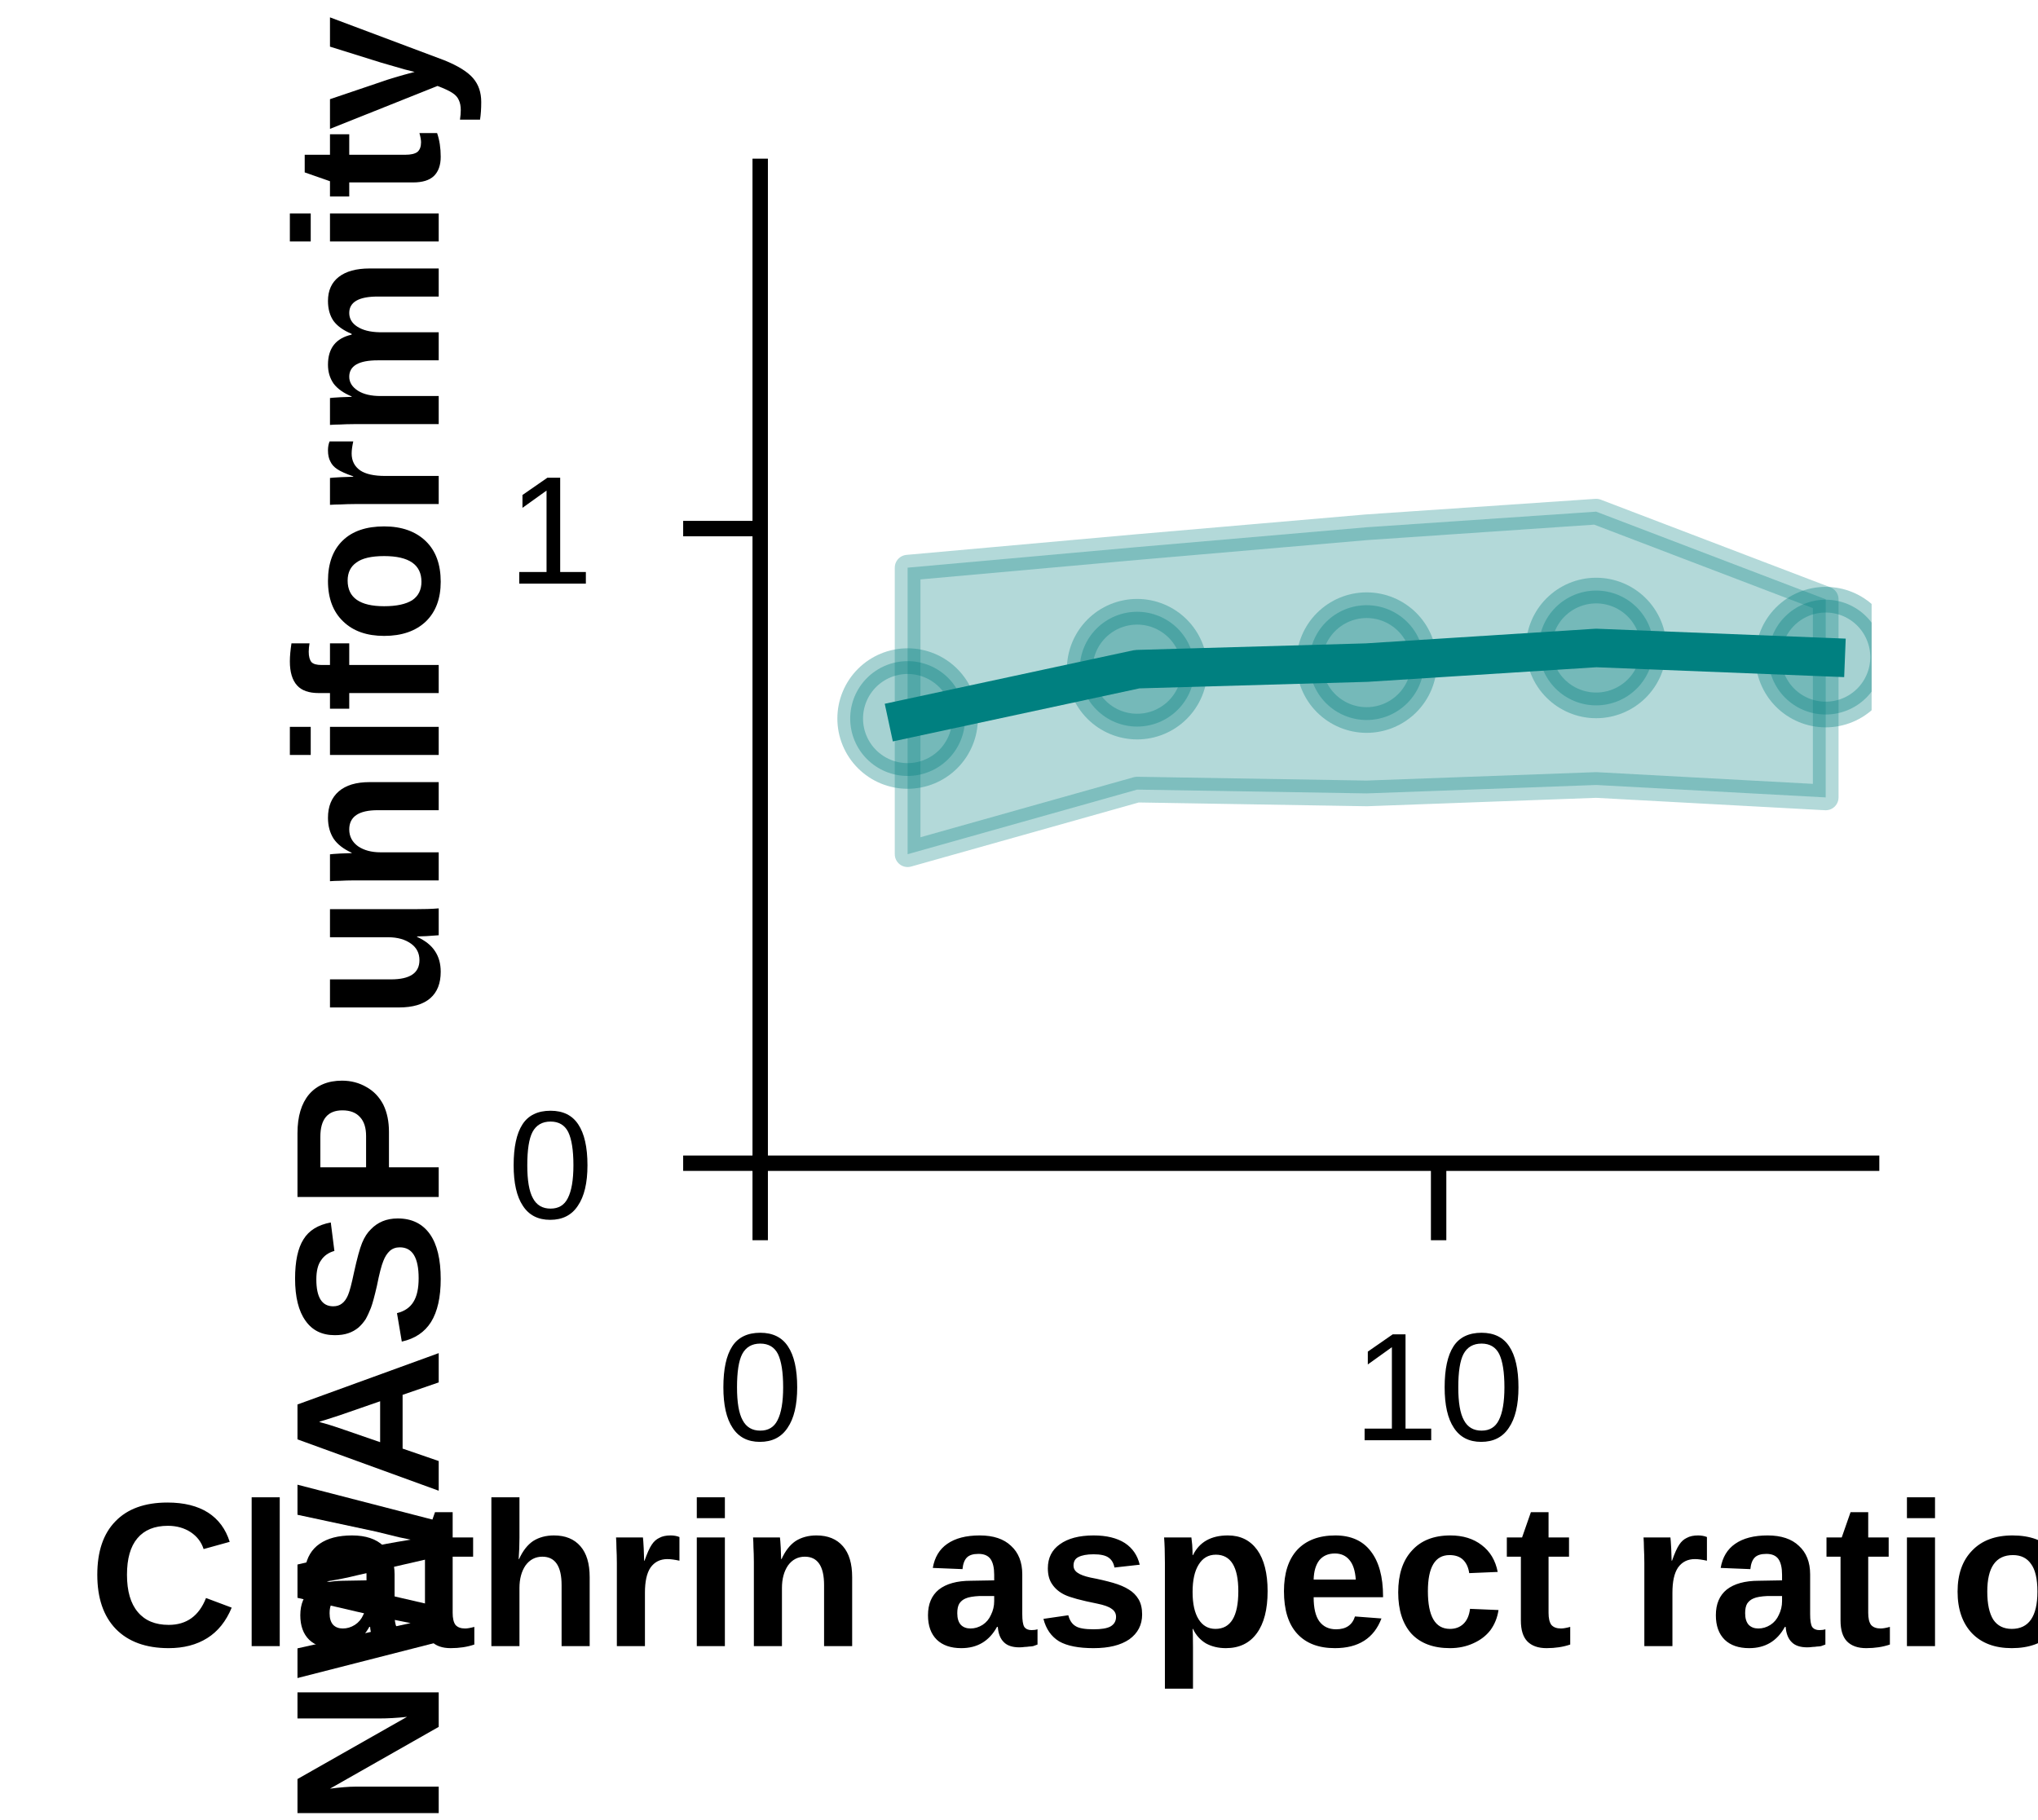
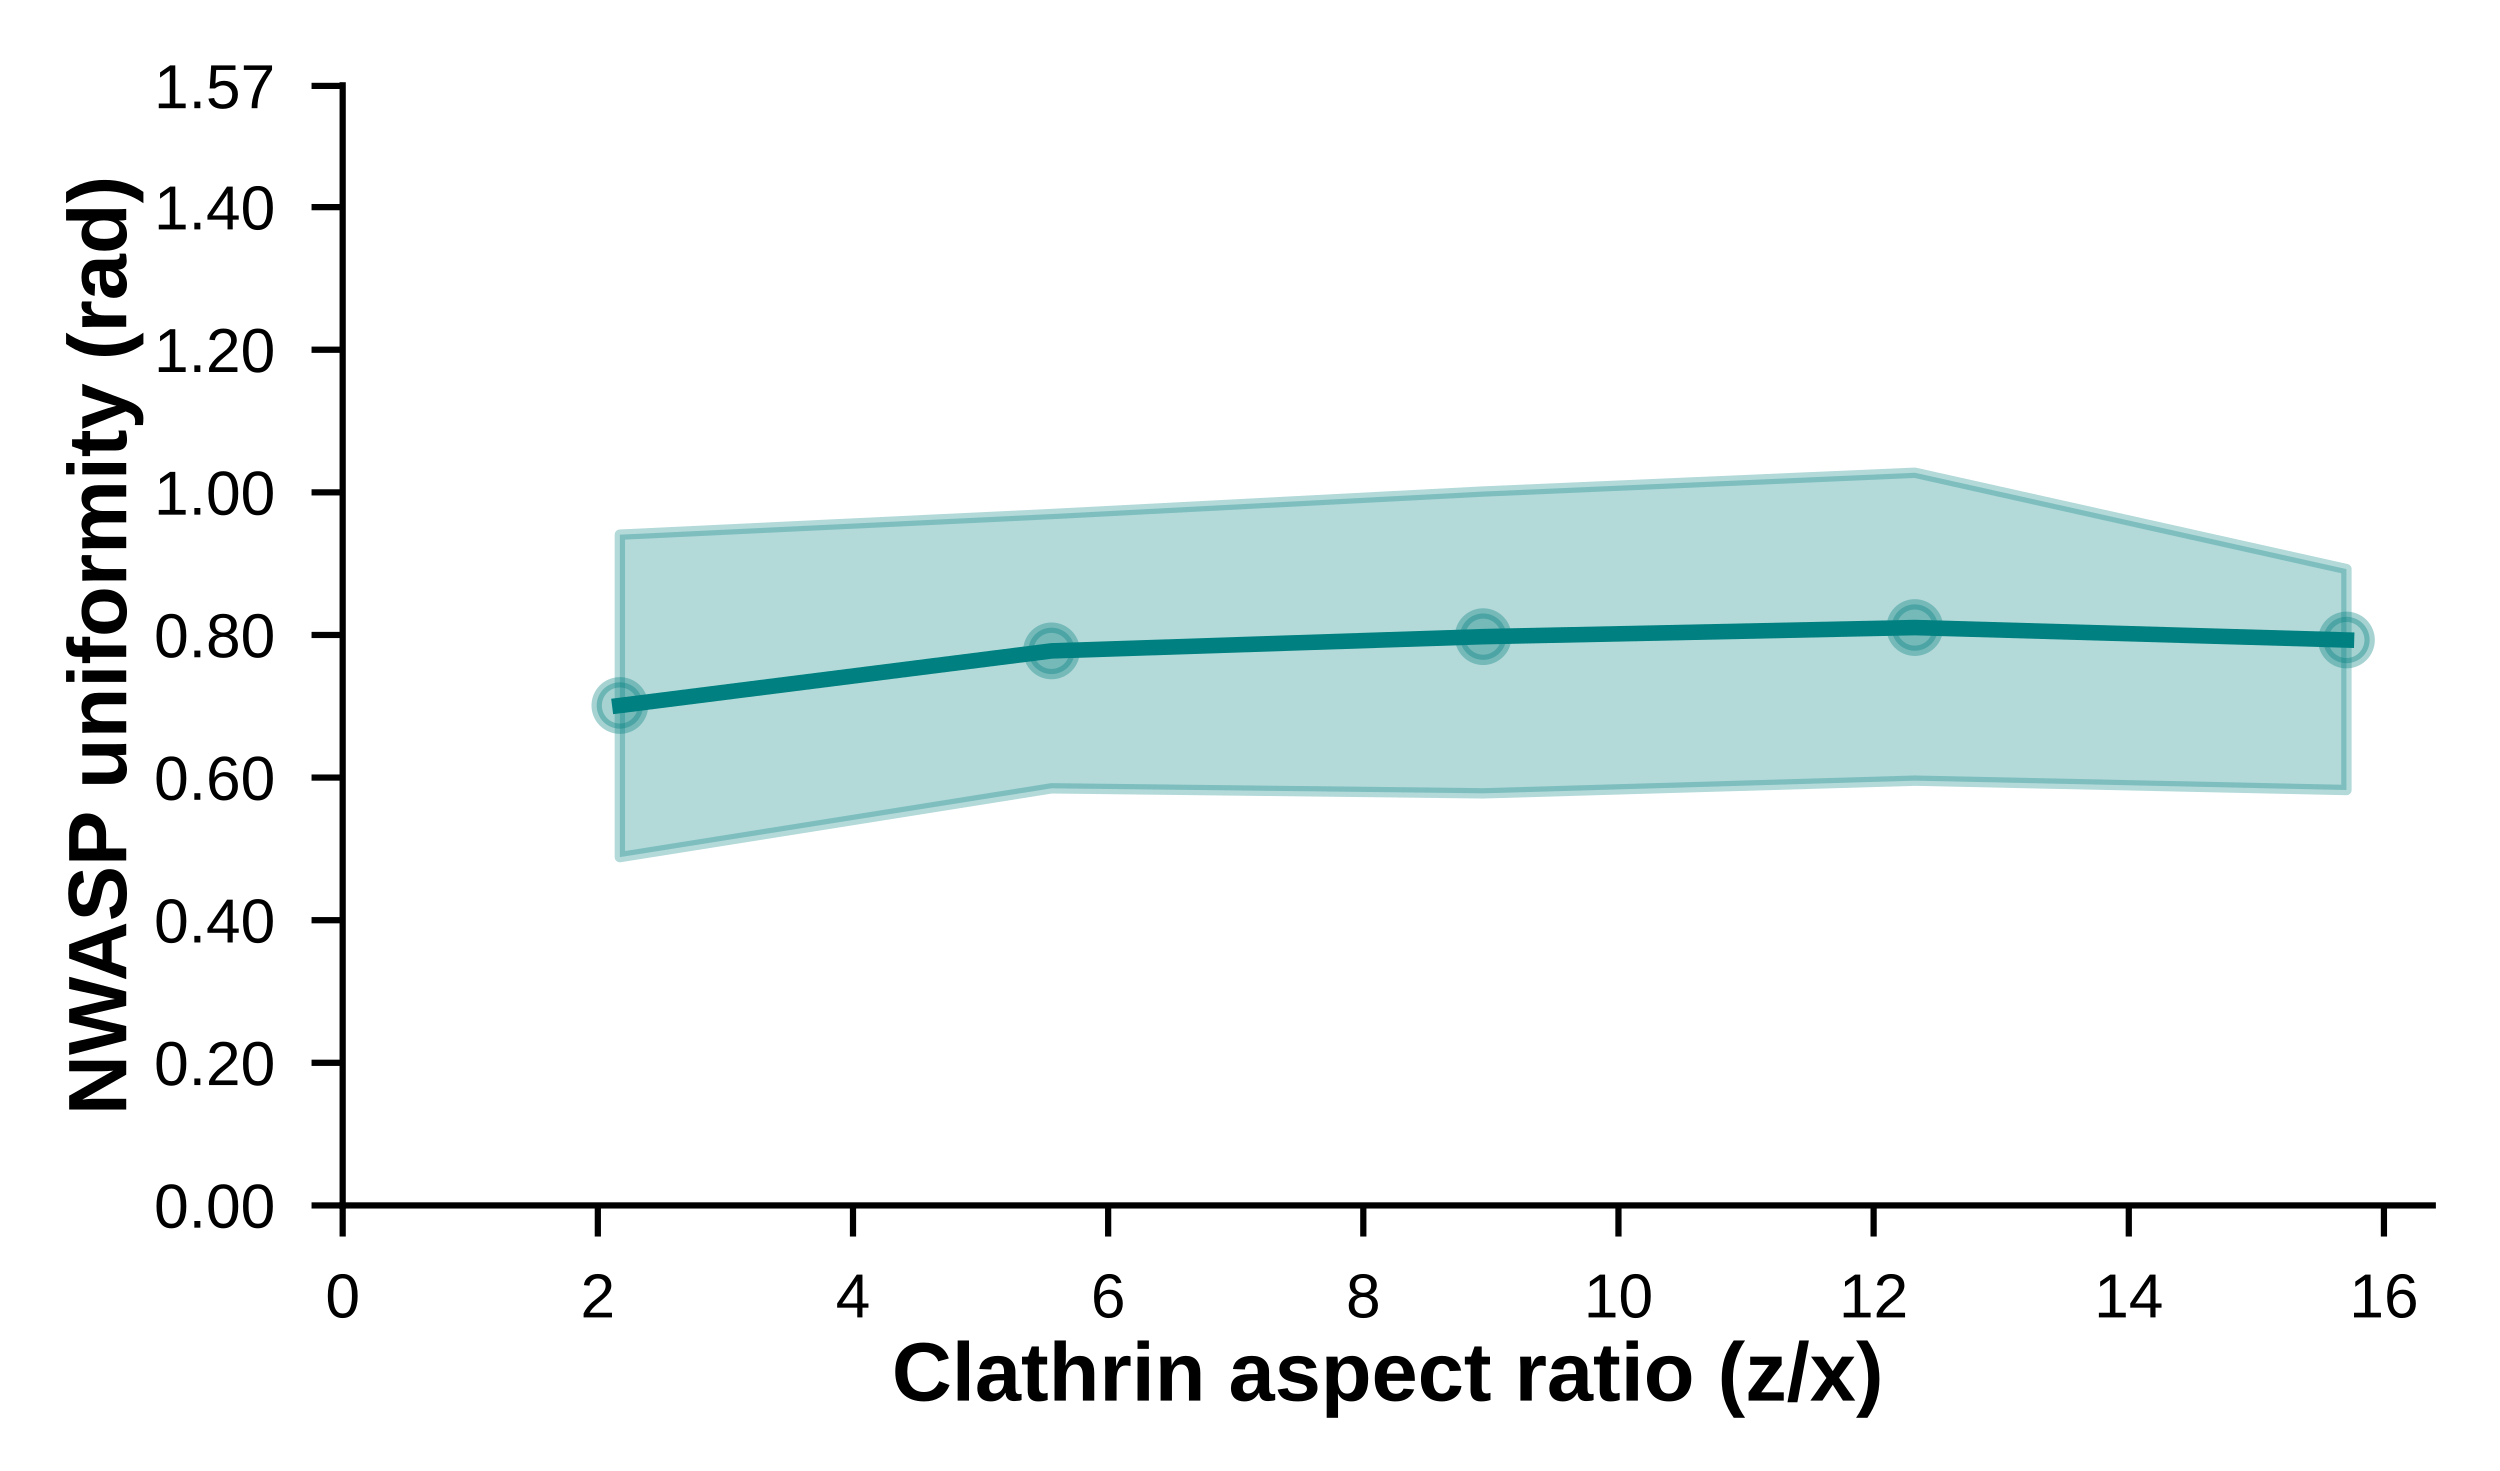
- <svg xmlns="http://www.w3.org/2000/svg" xmlns:xlink="http://www.w3.org/1999/xlink" width="79.37pt" height="70.866pt" viewBox="0 0 79.37 70.866" version="1.1">
+ <svg xmlns="http://www.w3.org/2000/svg" xmlns:xlink="http://www.w3.org/1999/xlink" width="240.945pt" height="141.732pt" viewBox="0 0 240.945 141.732" version="1.1">
  <defs>
    <style type="text/css">*{stroke-linejoin: round; stroke-linecap: butt}</style>
  </defs>
  <g id="figure_1">
    <g id="patch_1">
-       <path d="M 0 70.866  L 79.37 70.866  L 79.37 0  L 0 0  L 0 70.866  z " style="fill: none" />
+       <path d="M 0 141.732  L 240.945 141.732  L 240.945 0  L 0 0  L 0 141.732  z " style="fill: none" />
    </g>
    <g id="axes_1">
      <g id="patch_2">
-         <path d="M 29.606 45.31  L 72.89 45.31  L 72.89 6.48  L 29.606 6.48  L 29.606 45.31  z " style="fill: none" />
+         <path d="M 33.026 116.176  L 234.465 116.176  L 234.465 8.225  L 33.026 8.225  L 33.026 116.176  z " style="fill: none" />
      </g>
      <g id="FillBetweenPolyCollection_1">
        <defs>
-           <path id="mf653f8ea67" d="M 35.347 -48.754  L 35.347 -37.593  L 44.286 -40.109  L 53.224 -39.961  L 62.163 -40.289  L 71.102 -39.805  L 71.102 -47.523  L 71.102 -47.523  L 62.163 -50.936  L 53.224 -50.328  L 44.286 -49.556  L 35.347 -48.754  z " style="stroke: #008080; stroke-opacity: 0.3" />
+           <path id="mb394e3002f" d="M 59.742 -90.202  L 59.742 -59.127  L 101.342 -65.755  L 142.943 -65.271  L 184.544 -66.494  L 226.145 -65.591  L 226.145 -86.882  L 226.145 -86.882  L 184.544 -96.17  L 142.943 -94.36  L 101.342 -92.19  L 59.742 -90.202  z " style="stroke: #008080; stroke-opacity: 0.3" />
        </defs>
-         <g clip-path="url(#p1244dafedd)">
-           <use xlink:href="#mf653f8ea67" x="0" y="70.866" style="fill: #008080; fill-opacity: 0.3; stroke: #008080; stroke-opacity: 0.3" />
+         <g clip-path="url(#p5854487cad)">
+           <use xlink:href="#mb394e3002f" x="0" y="141.732" style="fill: #008080; fill-opacity: 0.3; stroke: #008080; stroke-opacity: 0.3" />
        </g>
      </g>
      <g id="PathCollection_1">
        <defs>
-           <path id="m85aa23e523" d="M 0 2.236  C 0.593 2.236 1.162 2 1.581 1.581  C 2 1.162 2.236 0.593 2.236 0  C 2.236 -0.593 2 -1.162 1.581 -1.581  C 1.162 -2 0.593 -2.236 0 -2.236  C -0.593 -2.236 -1.162 -2 -1.581 -1.581  C -2 -1.162 -2.236 -0.593 -2.236 0  C -2.236 0.593 -2 1.162 -1.581 1.581  C -1.162 2 -0.593 2.236 0 2.236  z " style="stroke: #008080; stroke-opacity: 0.35" />
+           <path id="m335b2f5f8a" d="M 0 2.236  C 0.593 2.236 1.162 2 1.581 1.581  C 2 1.162 2.236 0.593 2.236 0  C 2.236 -0.593 2 -1.162 1.581 -1.581  C 1.162 -2 0.593 -2.236 0 -2.236  C -0.593 -2.236 -1.162 -2 -1.581 -1.581  C -2 -1.162 -2.236 -0.593 -2.236 0  C -2.236 0.593 -2 1.162 -1.581 1.581  C -1.162 2 -0.593 2.236 0 2.236  z " style="stroke: #008080; stroke-opacity: 0.35" />
        </defs>
-         <g clip-path="url(#p1244dafedd)">
-           <use xlink:href="#m85aa23e523" x="35.347" y="27.989" style="fill: #008080; fill-opacity: 0.35; stroke: #008080; stroke-opacity: 0.35" />
-           <use xlink:href="#m85aa23e523" x="44.286" y="26.066" style="fill: #008080; fill-opacity: 0.35; stroke: #008080; stroke-opacity: 0.35" />
-           <use xlink:href="#m85aa23e523" x="53.224" y="25.81" style="fill: #008080; fill-opacity: 0.35; stroke: #008080; stroke-opacity: 0.35" />
-           <use xlink:href="#m85aa23e523" x="62.163" y="25.24" style="fill: #008080; fill-opacity: 0.35; stroke: #008080; stroke-opacity: 0.35" />
-           <use xlink:href="#m85aa23e523" x="71.102" y="25.596" style="fill: #008080; fill-opacity: 0.35; stroke: #008080; stroke-opacity: 0.35" />
+         <g clip-path="url(#p5854487cad)">
+           <use xlink:href="#m335b2f5f8a" x="59.742" y="67.994" style="fill: #008080; fill-opacity: 0.35; stroke: #008080; stroke-opacity: 0.35" />
+           <use xlink:href="#m335b2f5f8a" x="101.342" y="62.732" style="fill: #008080; fill-opacity: 0.35; stroke: #008080; stroke-opacity: 0.35" />
+           <use xlink:href="#m335b2f5f8a" x="142.943" y="61.36" style="fill: #008080; fill-opacity: 0.35; stroke: #008080; stroke-opacity: 0.35" />
+           <use xlink:href="#m335b2f5f8a" x="184.544" y="60.483" style="fill: #008080; fill-opacity: 0.35; stroke: #008080; stroke-opacity: 0.35" />
+           <use xlink:href="#m335b2f5f8a" x="226.145" y="61.682" style="fill: #008080; fill-opacity: 0.35; stroke: #008080; stroke-opacity: 0.35" />
        </g>
      </g>
      <g id="matplotlib.axis_1">
        <g id="xtick_1">
          <g id="line2d_1">
            <defs>
-               <path id="m3fa61de2fe" d="M 0 0  L 0 3  " style="stroke: #000000; stroke-width: 0.6" />
+               <path id="m95702ff5bd" d="M 0 0  L 0 3  " style="stroke: #000000; stroke-width: 0.6" />
            </defs>
            <g>
-               <use xlink:href="#m3fa61de2fe" x="29.606" y="45.31" style="stroke: #000000; stroke-width: 0.6" />
+               <use xlink:href="#m95702ff5bd" x="33.026" y="116.176" style="stroke: #000000; stroke-width: 0.6" />
            </g>
          </g>
          <g id="text_1">
-             <text style="font-size: 6px; font-family: 'Arial'; text-anchor: middle" x="29.606" y="56.105" transform="rotate(-0 29.60625 56.10458)">0</text>
+             <text style="font-size: 6px; font-family: 'Arial'; text-anchor: middle" x="33.026" y="126.971" transform="rotate(-0 33.02625 126.9707)">0</text>
          </g>
        </g>
        <g id="xtick_2">
          <g id="line2d_2">
            <g>
-               <use xlink:href="#m3fa61de2fe" x="56.027" y="45.31" style="stroke: #000000; stroke-width: 0.6" />
+               <use xlink:href="#m95702ff5bd" x="57.618" y="116.176" style="stroke: #000000; stroke-width: 0.6" />
            </g>
          </g>
          <g id="text_2">
-             <text style="font-size: 6px; font-family: 'Arial'; text-anchor: middle" x="56.027" y="56.105" transform="rotate(-0 56.0267 56.10458)">10</text>
-           </g>
-         </g>
-         <g id="text_3">
-           <text style="font-weight: 700; font-size: 8px; font-family: 'Arial'; text-anchor: middle" x="51.248" y="64.121" transform="rotate(-0 51.24816 64.12083)">Clathrin aspect ratio (z/x)</text>
+             <text style="font-size: 6px; font-family: 'Arial'; text-anchor: middle" x="57.618" y="126.971" transform="rotate(-0 57.61788 126.9707)">2</text>
+           </g>
+         </g>
+         <g id="xtick_3">
+           <g id="line2d_3">
+             <g>
+               <use xlink:href="#m95702ff5bd" x="82.21" y="116.176" style="stroke: #000000; stroke-width: 0.6" />
+             </g>
+           </g>
+           <g id="text_3">
+             <text style="font-size: 6px; font-family: 'Arial'; text-anchor: middle" x="82.21" y="126.971" transform="rotate(-0 82.20951 126.9707)">4</text>
+           </g>
+         </g>
+         <g id="xtick_4">
+           <g id="line2d_4">
+             <g>
+               <use xlink:href="#m95702ff5bd" x="106.801" y="116.176" style="stroke: #000000; stroke-width: 0.6" />
+             </g>
+           </g>
+           <g id="text_4">
+             <text style="font-size: 6px; font-family: 'Arial'; text-anchor: middle" x="106.801" y="126.971" transform="rotate(-0 106.8011 126.9707)">6</text>
+           </g>
+         </g>
+         <g id="xtick_5">
+           <g id="line2d_5">
+             <g>
+               <use xlink:href="#m95702ff5bd" x="131.393" y="116.176" style="stroke: #000000; stroke-width: 0.6" />
+             </g>
+           </g>
+           <g id="text_5">
+             <text style="font-size: 6px; font-family: 'Arial'; text-anchor: middle" x="131.393" y="126.971" transform="rotate(-0 131.3928 126.9707)">8</text>
+           </g>
+         </g>
+         <g id="xtick_6">
+           <g id="line2d_6">
+             <g>
+               <use xlink:href="#m95702ff5bd" x="155.984" y="116.176" style="stroke: #000000; stroke-width: 0.6" />
+             </g>
+           </g>
+           <g id="text_6">
+             <text style="font-size: 6px; font-family: 'Arial'; text-anchor: middle" x="155.984" y="126.971" transform="rotate(-0 155.9844 126.9707)">10</text>
+           </g>
+         </g>
+         <g id="xtick_7">
+           <g id="line2d_7">
+             <g>
+               <use xlink:href="#m95702ff5bd" x="180.576" y="116.176" style="stroke: #000000; stroke-width: 0.6" />
+             </g>
+           </g>
+           <g id="text_7">
+             <text style="font-size: 6px; font-family: 'Arial'; text-anchor: middle" x="180.576" y="126.971" transform="rotate(-0 180.576 126.9707)">12</text>
+           </g>
+         </g>
+         <g id="xtick_8">
+           <g id="line2d_8">
+             <g>
+               <use xlink:href="#m95702ff5bd" x="205.168" y="116.176" style="stroke: #000000; stroke-width: 0.6" />
+             </g>
+           </g>
+           <g id="text_8">
+             <text style="font-size: 6px; font-family: 'Arial'; text-anchor: middle" x="205.168" y="126.971" transform="rotate(-0 205.1677 126.9707)">14</text>
+           </g>
+         </g>
+         <g id="xtick_9">
+           <g id="line2d_9">
+             <g>
+               <use xlink:href="#m95702ff5bd" x="229.759" y="116.176" style="stroke: #000000; stroke-width: 0.6" />
+             </g>
+           </g>
+           <g id="text_9">
+             <text style="font-size: 6px; font-family: 'Arial'; text-anchor: middle" x="229.759" y="126.971" transform="rotate(-0 229.7593 126.9707)">16</text>
+           </g>
+         </g>
+         <g id="text_10">
+           <text style="font-weight: 700; font-size: 8px; font-family: 'Arial'; text-anchor: middle" x="133.746" y="134.987" transform="rotate(-0 133.7456 134.987)">Clathrin aspect ratio (z/x)</text>
        </g>
      </g>
      <g id="matplotlib.axis_2">
        <g id="ytick_1">
-           <g id="line2d_3">
+           <g id="line2d_10">
            <defs>
-               <path id="m12a4cf9bc2" d="M 0 0  L -3 0  " style="stroke: #000000; stroke-width: 0.6" />
+               <path id="m4482e531b3" d="M 0 0  L -3 0  " style="stroke: #000000; stroke-width: 0.6" />
            </defs>
            <g>
-               <use xlink:href="#m12a4cf9bc2" x="29.606" y="45.31" style="stroke: #000000; stroke-width: 0.6" />
-             </g>
-           </g>
-           <g id="text_4">
-             <text style="font-size: 6px; font-family: 'Arial'; text-anchor: end" x="23.106" y="47.457" transform="rotate(-0 23.10625 47.45723)">0</text>
+               <use xlink:href="#m4482e531b3" x="33.026" y="116.176" style="stroke: #000000; stroke-width: 0.6" />
+             </g>
+           </g>
+           <g id="text_11">
+             <text style="font-size: 6px; font-family: 'Arial'; text-anchor: end" x="26.526" y="118.323" transform="rotate(-0 26.52625 118.3234)">0.00</text>
          </g>
        </g>
        <g id="ytick_2">
-           <g id="line2d_4">
-             <g>
-               <use xlink:href="#m12a4cf9bc2" x="29.606" y="20.59" style="stroke: #000000; stroke-width: 0.6" />
-             </g>
-           </g>
-           <g id="text_5">
-             <text style="font-size: 6px; font-family: 'Arial'; text-anchor: end" x="23.106" y="22.737" transform="rotate(-0 23.10625 22.73736)">1</text>
-           </g>
-         </g>
-         <g id="text_6">
-           <text style="font-weight: 700; font-size: 8px; font-family: 'Arial'; text-anchor: middle" x="17.086" y="25.895" transform="rotate(-90 17.08594 25.89495)">NWASP uniformity (rad)</text>
-         </g>
-       </g>
-       <g id="line2d_5">
-         <path d="M 35.347 27.989  L 44.286 26.066  L 53.224 25.81  L 62.163 25.24  L 71.102 25.596  " clip-path="url(#p1244dafedd)" style="fill: none; stroke: #008080; stroke-width: 1.5; stroke-linecap: square" />
+           <g id="line2d_11">
+             <g>
+               <use xlink:href="#m4482e531b3" x="33.026" y="102.431" style="stroke: #000000; stroke-width: 0.6" />
+             </g>
+           </g>
+           <g id="text_12">
+             <text style="font-size: 6px; font-family: 'Arial'; text-anchor: end" x="26.526" y="104.579" transform="rotate(-0 26.52625 104.5786)">0.20</text>
+           </g>
+         </g>
+         <g id="ytick_3">
+           <g id="line2d_12">
+             <g>
+               <use xlink:href="#m4482e531b3" x="33.026" y="88.686" style="stroke: #000000; stroke-width: 0.6" />
+             </g>
+           </g>
+           <g id="text_13">
+             <text style="font-size: 6px; font-family: 'Arial'; text-anchor: end" x="26.526" y="90.834" transform="rotate(-0 26.52625 90.83379)">0.40</text>
+           </g>
+         </g>
+         <g id="ytick_4">
+           <g id="line2d_13">
+             <g>
+               <use xlink:href="#m4482e531b3" x="33.026" y="74.942" style="stroke: #000000; stroke-width: 0.6" />
+             </g>
+           </g>
+           <g id="text_14">
+             <text style="font-size: 6px; font-family: 'Arial'; text-anchor: end" x="26.526" y="77.089" transform="rotate(-0 26.52625 77.08899)">0.60</text>
+           </g>
+         </g>
+         <g id="ytick_5">
+           <g id="line2d_14">
+             <g>
+               <use xlink:href="#m4482e531b3" x="33.026" y="61.197" style="stroke: #000000; stroke-width: 0.6" />
+             </g>
+           </g>
+           <g id="text_15">
+             <text style="font-size: 6px; font-family: 'Arial'; text-anchor: end" x="26.526" y="63.344" transform="rotate(-0 26.52625 63.3442)">0.80</text>
+           </g>
+         </g>
+         <g id="ytick_6">
+           <g id="line2d_15">
+             <g>
+               <use xlink:href="#m4482e531b3" x="33.026" y="47.452" style="stroke: #000000; stroke-width: 0.6" />
+             </g>
+           </g>
+           <g id="text_16">
+             <text style="font-size: 6px; font-family: 'Arial'; text-anchor: end" x="26.526" y="49.599" transform="rotate(-0 26.52625 49.59941)">1.00</text>
+           </g>
+         </g>
+         <g id="ytick_7">
+           <g id="line2d_16">
+             <g>
+               <use xlink:href="#m4482e531b3" x="33.026" y="33.707" style="stroke: #000000; stroke-width: 0.6" />
+             </g>
+           </g>
+           <g id="text_17">
+             <text style="font-size: 6px; font-family: 'Arial'; text-anchor: end" x="26.526" y="35.855" transform="rotate(-0 26.52625 35.85461)">1.20</text>
+           </g>
+         </g>
+         <g id="ytick_8">
+           <g id="line2d_17">
+             <g>
+               <use xlink:href="#m4482e531b3" x="33.026" y="19.962" style="stroke: #000000; stroke-width: 0.6" />
+             </g>
+           </g>
+           <g id="text_18">
+             <text style="font-size: 6px; font-family: 'Arial'; text-anchor: end" x="26.526" y="22.11" transform="rotate(-0 26.52625 22.10982)">1.40</text>
+           </g>
+         </g>
+         <g id="ytick_9">
+           <g id="line2d_18">
+             <g>
+               <use xlink:href="#m4482e531b3" x="33.026" y="8.279" style="stroke: #000000; stroke-width: 0.6" />
+             </g>
+           </g>
+           <g id="text_19">
+             <text style="font-size: 6px; font-family: 'Arial'; text-anchor: end" x="26.526" y="10.427" transform="rotate(-0 26.52625 10.42674)">1.57</text>
+           </g>
+         </g>
+         <g id="text_20">
+           <text style="font-weight: 700; font-size: 8px; font-family: 'Arial'; text-anchor: middle" x="12.166" y="62.2" transform="rotate(-90 12.16594 62.20035)">NWASP uniformity (rad)</text>
+         </g>
+       </g>
+       <g id="line2d_19">
+         <path d="M 59.742 67.994  L 101.342 62.732  L 142.943 61.36  L 184.544 60.483  L 226.145 61.682  " clip-path="url(#p5854487cad)" style="fill: none; stroke: #008080; stroke-width: 1.5; stroke-linecap: square" />
      </g>
      <g id="patch_3">
-         <path d="M 29.606 45.31  L 29.606 6.48  " style="fill: none; stroke: #000000; stroke-width: 0.6; stroke-linejoin: miter; stroke-linecap: square" />
+         <path d="M 33.026 116.176  L 33.026 8.225  " style="fill: none; stroke: #000000; stroke-width: 0.6; stroke-linejoin: miter; stroke-linecap: square" />
      </g>
      <g id="patch_4">
-         <path d="M 29.606 45.31  L 72.89 45.31  " style="fill: none; stroke: #000000; stroke-width: 0.6; stroke-linejoin: miter; stroke-linecap: square" />
+         <path d="M 33.026 116.176  L 234.465 116.176  " style="fill: none; stroke: #000000; stroke-width: 0.6; stroke-linejoin: miter; stroke-linecap: square" />
      </g>
    </g>
  </g>
  <defs>
-     <clipPath id="p1244dafedd">
-       <rect x="29.606" y="6.48" width="43.284" height="38.83" />
+     <clipPath id="p5854487cad">
+       <rect x="33.026" y="8.225" width="201.439" height="107.951" />
    </clipPath>
  </defs>
</svg>
